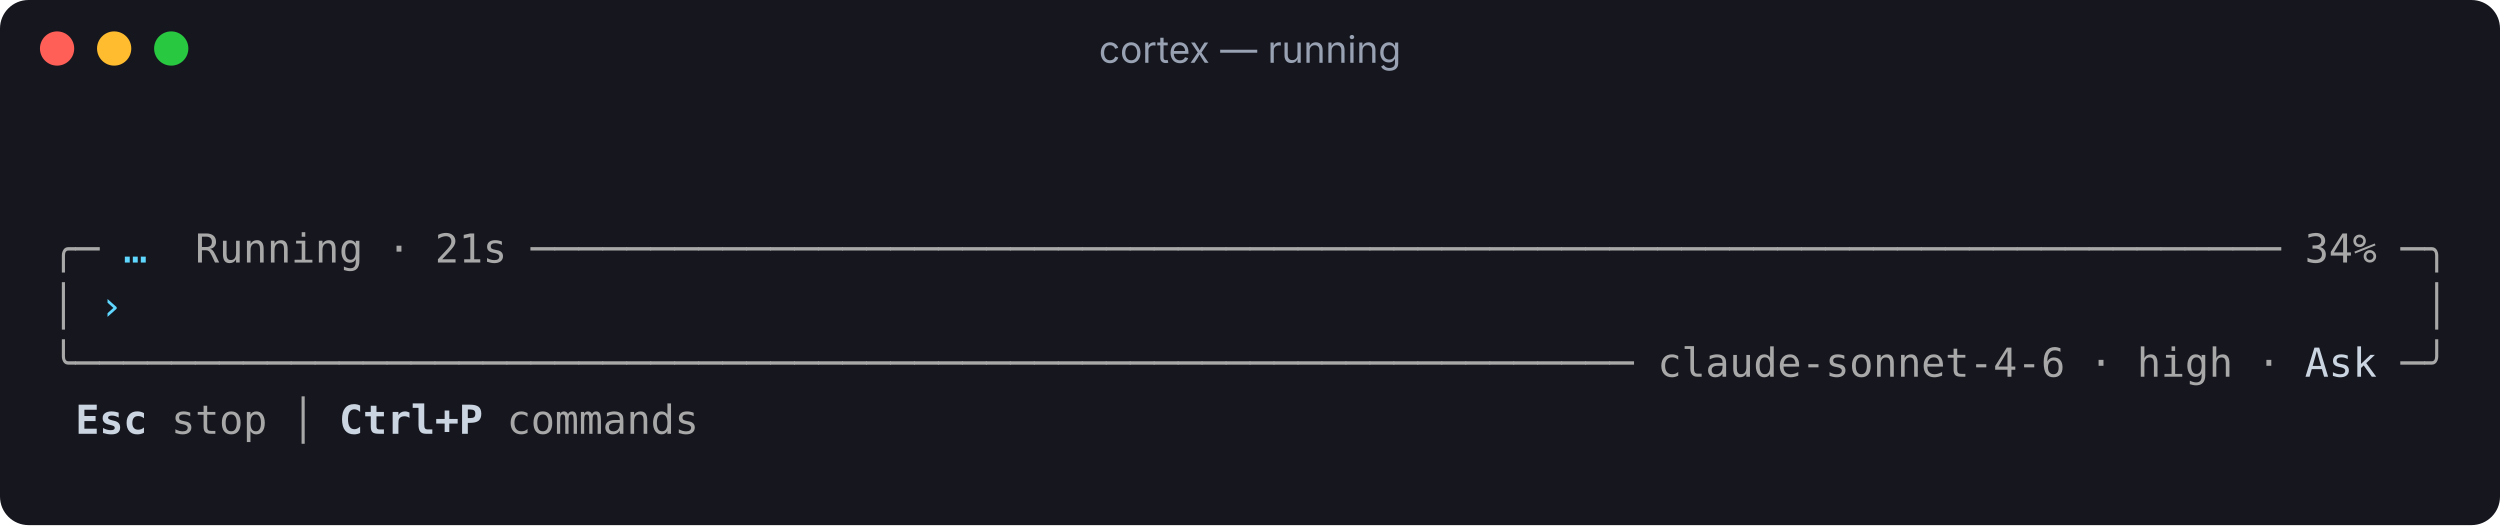
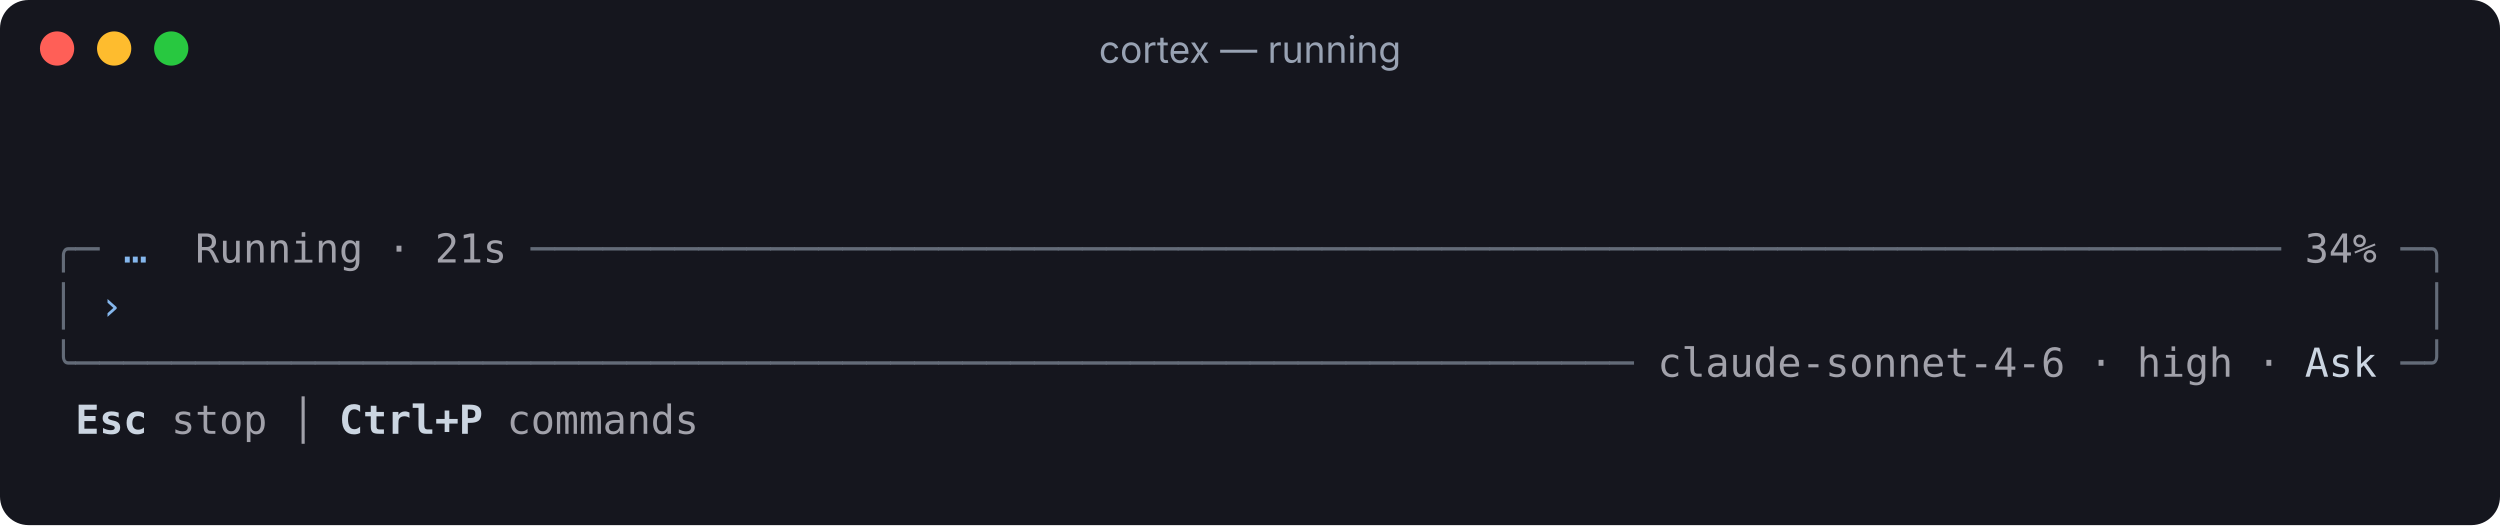
<svg xmlns="http://www.w3.org/2000/svg" width="876" height="184" viewBox="0 0 876 184" role="img" aria-label="cortex — running">
  <rect width="876" height="184" rx="10" fill="#15161e" />
  <circle cx="20" cy="17" r="6" fill="#ff5f57" />
  <circle cx="40" cy="17" r="6" fill="#febc2e" />
  <circle cx="60" cy="17" r="6" fill="#28c840" />
  <text x="438" y="22" text-anchor="middle" fill="#98a2b3" font-family="-apple-system, Segoe UI, sans-serif" font-size="13">cortex — running</text>
  <g font-family="'SF Mono', Menlo, Consolas, 'DejaVu Sans Mono', 'PingFang SC', 'Noto Sans Mono CJK SC', monospace" font-size="14" xml:space="preserve">
-     <text x="18" y="92" fill="#a8a8a8">╭</text>
-     <text x="26.4" y="92" fill="#a8a8a8">─</text>
-     <text x="43.2" y="92" fill="#5fd7ff">…</text>
-     <text x="68.4" y="92" fill="#a8a8a8">R</text>
-     <text x="76.8" y="92" fill="#a8a8a8">u</text>
-     <text x="85.2" y="92" fill="#a8a8a8">n</text>
-     <text x="93.6" y="92" fill="#a8a8a8">n</text>
-     <text x="102" y="92" fill="#a8a8a8">i</text>
-     <text x="110.4" y="92" fill="#a8a8a8">n</text>
-     <text x="118.8" y="92" fill="#a8a8a8">g</text>
-     <text x="135.6" y="92" fill="#a8a8a8">·</text>
-     <text x="152.4" y="92" fill="#a8a8a8">2</text>
-     <text x="160.8" y="92" fill="#a8a8a8">1</text>
-     <text x="169.2" y="92" fill="#a8a8a8">s</text>
-     <text x="186" y="92" fill="#a8a8a8">─</text>
-     <text x="194.4" y="92" fill="#a8a8a8">─</text>
-     <text x="202.8" y="92" fill="#a8a8a8">─</text>
-     <text x="211.2" y="92" fill="#a8a8a8">─</text>
-     <text x="219.6" y="92" fill="#a8a8a8">─</text>
-     <text x="228" y="92" fill="#a8a8a8">─</text>
-     <text x="236.4" y="92" fill="#a8a8a8">─</text>
-     <text x="244.8" y="92" fill="#a8a8a8">─</text>
-     <text x="253.2" y="92" fill="#a8a8a8">─</text>
-     <text x="261.6" y="92" fill="#a8a8a8">─</text>
-     <text x="270" y="92" fill="#a8a8a8">─</text>
-     <text x="278.4" y="92" fill="#a8a8a8">─</text>
-     <text x="286.8" y="92" fill="#a8a8a8">─</text>
-     <text x="295.2" y="92" fill="#a8a8a8">─</text>
-     <text x="303.6" y="92" fill="#a8a8a8">─</text>
-     <text x="312" y="92" fill="#a8a8a8">─</text>
-     <text x="320.4" y="92" fill="#a8a8a8">─</text>
-     <text x="328.8" y="92" fill="#a8a8a8">─</text>
-     <text x="337.2" y="92" fill="#a8a8a8">─</text>
-     <text x="345.6" y="92" fill="#a8a8a8">─</text>
-     <text x="354" y="92" fill="#a8a8a8">─</text>
-     <text x="362.4" y="92" fill="#a8a8a8">─</text>
-     <text x="370.8" y="92" fill="#a8a8a8">─</text>
-     <text x="379.2" y="92" fill="#a8a8a8">─</text>
-     <text x="387.6" y="92" fill="#a8a8a8">─</text>
-     <text x="396" y="92" fill="#a8a8a8">─</text>
-     <text x="404.4" y="92" fill="#a8a8a8">─</text>
-     <text x="412.8" y="92" fill="#a8a8a8">─</text>
-     <text x="421.2" y="92" fill="#a8a8a8">─</text>
-     <text x="429.6" y="92" fill="#a8a8a8">─</text>
-     <text x="438" y="92" fill="#a8a8a8">─</text>
-     <text x="446.4" y="92" fill="#a8a8a8">─</text>
-     <text x="454.8" y="92" fill="#a8a8a8">─</text>
-     <text x="463.2" y="92" fill="#a8a8a8">─</text>
-     <text x="471.6" y="92" fill="#a8a8a8">─</text>
-     <text x="480" y="92" fill="#a8a8a8">─</text>
-     <text x="488.4" y="92" fill="#a8a8a8">─</text>
-     <text x="496.8" y="92" fill="#a8a8a8">─</text>
-     <text x="505.2" y="92" fill="#a8a8a8">─</text>
-     <text x="513.6" y="92" fill="#a8a8a8">─</text>
-     <text x="522" y="92" fill="#a8a8a8">─</text>
-     <text x="530.4" y="92" fill="#a8a8a8">─</text>
-     <text x="538.8" y="92" fill="#a8a8a8">─</text>
-     <text x="547.2" y="92" fill="#a8a8a8">─</text>
-     <text x="555.6" y="92" fill="#a8a8a8">─</text>
-     <text x="564" y="92" fill="#a8a8a8">─</text>
-     <text x="572.4" y="92" fill="#a8a8a8">─</text>
-     <text x="580.8" y="92" fill="#a8a8a8">─</text>
-     <text x="589.2" y="92" fill="#a8a8a8">─</text>
-     <text x="597.6" y="92" fill="#a8a8a8">─</text>
-     <text x="606" y="92" fill="#a8a8a8">─</text>
-     <text x="614.4" y="92" fill="#a8a8a8">─</text>
-     <text x="622.8" y="92" fill="#a8a8a8">─</text>
-     <text x="631.2" y="92" fill="#a8a8a8">─</text>
-     <text x="639.6" y="92" fill="#a8a8a8">─</text>
-     <text x="648" y="92" fill="#a8a8a8">─</text>
-     <text x="656.4" y="92" fill="#a8a8a8">─</text>
-     <text x="664.8" y="92" fill="#a8a8a8">─</text>
-     <text x="673.2" y="92" fill="#a8a8a8">─</text>
-     <text x="681.6" y="92" fill="#a8a8a8">─</text>
-     <text x="690" y="92" fill="#a8a8a8">─</text>
-     <text x="698.4" y="92" fill="#a8a8a8">─</text>
-     <text x="706.8" y="92" fill="#a8a8a8">─</text>
-     <text x="715.2" y="92" fill="#a8a8a8">─</text>
-     <text x="723.6" y="92" fill="#a8a8a8">─</text>
-     <text x="732" y="92" fill="#a8a8a8">─</text>
-     <text x="740.4" y="92" fill="#a8a8a8">─</text>
-     <text x="748.8" y="92" fill="#a8a8a8">─</text>
-     <text x="757.2" y="92" fill="#a8a8a8">─</text>
-     <text x="765.6" y="92" fill="#a8a8a8">─</text>
-     <text x="774" y="92" fill="#a8a8a8">─</text>
-     <text x="782.4" y="92" fill="#a8a8a8">─</text>
-     <text x="790.8" y="92" fill="#a8a8a8">─</text>
-     <text x="807.6" y="92" fill="#a8a8a8">3</text>
-     <text x="816" y="92" fill="#a8a8a8">4</text>
-     <text x="824.4" y="92" fill="#a8a8a8">%</text>
-     <text x="841.2" y="92" fill="#a8a8a8">─</text>
-     <text x="849.6" y="92" fill="#a8a8a8">╮</text>
-     <text x="18" y="112" fill="#a8a8a8">│</text>
-     <text x="34.8" y="112" fill="#5fd7ff">›</text>
-     <text x="849.6" y="112" fill="#a8a8a8">│</text>
-     <text x="18" y="132" fill="#a8a8a8">╰</text>
-     <text x="26.4" y="132" fill="#a8a8a8">─</text>
-     <text x="34.8" y="132" fill="#a8a8a8">─</text>
-     <text x="43.2" y="132" fill="#a8a8a8">─</text>
-     <text x="51.6" y="132" fill="#a8a8a8">─</text>
-     <text x="60" y="132" fill="#a8a8a8">─</text>
-     <text x="68.4" y="132" fill="#a8a8a8">─</text>
-     <text x="76.8" y="132" fill="#a8a8a8">─</text>
-     <text x="85.2" y="132" fill="#a8a8a8">─</text>
-     <text x="93.6" y="132" fill="#a8a8a8">─</text>
-     <text x="102" y="132" fill="#a8a8a8">─</text>
-     <text x="110.4" y="132" fill="#a8a8a8">─</text>
-     <text x="118.8" y="132" fill="#a8a8a8">─</text>
-     <text x="127.2" y="132" fill="#a8a8a8">─</text>
-     <text x="135.6" y="132" fill="#a8a8a8">─</text>
-     <text x="144" y="132" fill="#a8a8a8">─</text>
-     <text x="152.4" y="132" fill="#a8a8a8">─</text>
-     <text x="160.8" y="132" fill="#a8a8a8">─</text>
-     <text x="169.2" y="132" fill="#a8a8a8">─</text>
-     <text x="177.6" y="132" fill="#a8a8a8">─</text>
-     <text x="186" y="132" fill="#a8a8a8">─</text>
-     <text x="194.4" y="132" fill="#a8a8a8">─</text>
-     <text x="202.8" y="132" fill="#a8a8a8">─</text>
-     <text x="211.2" y="132" fill="#a8a8a8">─</text>
-     <text x="219.6" y="132" fill="#a8a8a8">─</text>
-     <text x="228" y="132" fill="#a8a8a8">─</text>
-     <text x="236.4" y="132" fill="#a8a8a8">─</text>
-     <text x="244.8" y="132" fill="#a8a8a8">─</text>
-     <text x="253.2" y="132" fill="#a8a8a8">─</text>
-     <text x="261.6" y="132" fill="#a8a8a8">─</text>
-     <text x="270" y="132" fill="#a8a8a8">─</text>
-     <text x="278.4" y="132" fill="#a8a8a8">─</text>
-     <text x="286.8" y="132" fill="#a8a8a8">─</text>
-     <text x="295.2" y="132" fill="#a8a8a8">─</text>
-     <text x="303.6" y="132" fill="#a8a8a8">─</text>
-     <text x="312" y="132" fill="#a8a8a8">─</text>
-     <text x="320.4" y="132" fill="#a8a8a8">─</text>
-     <text x="328.8" y="132" fill="#a8a8a8">─</text>
-     <text x="337.2" y="132" fill="#a8a8a8">─</text>
-     <text x="345.6" y="132" fill="#a8a8a8">─</text>
-     <text x="354" y="132" fill="#a8a8a8">─</text>
-     <text x="362.4" y="132" fill="#a8a8a8">─</text>
-     <text x="370.8" y="132" fill="#a8a8a8">─</text>
-     <text x="379.2" y="132" fill="#a8a8a8">─</text>
-     <text x="387.6" y="132" fill="#a8a8a8">─</text>
-     <text x="396" y="132" fill="#a8a8a8">─</text>
-     <text x="404.4" y="132" fill="#a8a8a8">─</text>
-     <text x="412.8" y="132" fill="#a8a8a8">─</text>
-     <text x="421.2" y="132" fill="#a8a8a8">─</text>
-     <text x="429.6" y="132" fill="#a8a8a8">─</text>
-     <text x="438" y="132" fill="#a8a8a8">─</text>
-     <text x="446.4" y="132" fill="#a8a8a8">─</text>
-     <text x="454.8" y="132" fill="#a8a8a8">─</text>
-     <text x="463.2" y="132" fill="#a8a8a8">─</text>
-     <text x="471.6" y="132" fill="#a8a8a8">─</text>
-     <text x="480" y="132" fill="#a8a8a8">─</text>
-     <text x="488.4" y="132" fill="#a8a8a8">─</text>
-     <text x="496.8" y="132" fill="#a8a8a8">─</text>
-     <text x="505.2" y="132" fill="#a8a8a8">─</text>
-     <text x="513.6" y="132" fill="#a8a8a8">─</text>
-     <text x="522" y="132" fill="#a8a8a8">─</text>
-     <text x="530.4" y="132" fill="#a8a8a8">─</text>
-     <text x="538.8" y="132" fill="#a8a8a8">─</text>
-     <text x="547.2" y="132" fill="#a8a8a8">─</text>
-     <text x="555.6" y="132" fill="#a8a8a8">─</text>
-     <text x="564" y="132" fill="#a8a8a8">─</text>
-     <text x="580.8" y="132" fill="#a8a8a8">c</text>
-     <text x="589.2" y="132" fill="#a8a8a8">l</text>
-     <text x="597.6" y="132" fill="#a8a8a8">a</text>
-     <text x="606" y="132" fill="#a8a8a8">u</text>
-     <text x="614.4" y="132" fill="#a8a8a8">d</text>
-     <text x="622.8" y="132" fill="#a8a8a8">e</text>
-     <text x="631.2" y="132" fill="#a8a8a8">-</text>
-     <text x="639.6" y="132" fill="#a8a8a8">s</text>
-     <text x="648" y="132" fill="#a8a8a8">o</text>
-     <text x="656.4" y="132" fill="#a8a8a8">n</text>
-     <text x="664.8" y="132" fill="#a8a8a8">n</text>
-     <text x="673.2" y="132" fill="#a8a8a8">e</text>
-     <text x="681.6" y="132" fill="#a8a8a8">t</text>
-     <text x="690" y="132" fill="#a8a8a8">-</text>
-     <text x="698.4" y="132" fill="#a8a8a8">4</text>
-     <text x="706.8" y="132" fill="#a8a8a8">-</text>
-     <text x="715.2" y="132" fill="#a8a8a8">6</text>
-     <text x="732" y="132" fill="#a8a8a8">·</text>
-     <text x="748.8" y="132" fill="#a8a8a8">h</text>
-     <text x="757.2" y="132" fill="#a8a8a8">i</text>
-     <text x="765.6" y="132" fill="#a8a8a8">g</text>
-     <text x="774" y="132" fill="#a8a8a8">h</text>
-     <text x="790.8" y="132" fill="#a8a8a8">·</text>
+     <text x="18" y="92" fill="#636b78">╭</text>
+     <text x="26.4" y="92" fill="#636b78">─</text>
+     <text x="43.2" y="92" fill="#85b7ed">…</text>
+     <text x="68.4" y="92" fill="#a1a1aa">R</text>
+     <text x="76.8" y="92" fill="#a1a1aa">u</text>
+     <text x="85.2" y="92" fill="#a1a1aa">n</text>
+     <text x="93.6" y="92" fill="#a1a1aa">n</text>
+     <text x="102" y="92" fill="#a1a1aa">i</text>
+     <text x="110.4" y="92" fill="#a1a1aa">n</text>
+     <text x="118.8" y="92" fill="#a1a1aa">g</text>
+     <text x="135.6" y="92" fill="#a1a1aa">·</text>
+     <text x="152.4" y="92" fill="#a1a1aa">2</text>
+     <text x="160.8" y="92" fill="#a1a1aa">1</text>
+     <text x="169.2" y="92" fill="#a1a1aa">s</text>
+     <text x="186" y="92" fill="#636b78">─</text>
+     <text x="194.4" y="92" fill="#636b78">─</text>
+     <text x="202.8" y="92" fill="#636b78">─</text>
+     <text x="211.2" y="92" fill="#636b78">─</text>
+     <text x="219.6" y="92" fill="#636b78">─</text>
+     <text x="228" y="92" fill="#636b78">─</text>
+     <text x="236.4" y="92" fill="#636b78">─</text>
+     <text x="244.8" y="92" fill="#636b78">─</text>
+     <text x="253.2" y="92" fill="#636b78">─</text>
+     <text x="261.6" y="92" fill="#636b78">─</text>
+     <text x="270" y="92" fill="#636b78">─</text>
+     <text x="278.4" y="92" fill="#636b78">─</text>
+     <text x="286.8" y="92" fill="#636b78">─</text>
+     <text x="295.2" y="92" fill="#636b78">─</text>
+     <text x="303.6" y="92" fill="#636b78">─</text>
+     <text x="312" y="92" fill="#636b78">─</text>
+     <text x="320.4" y="92" fill="#636b78">─</text>
+     <text x="328.8" y="92" fill="#636b78">─</text>
+     <text x="337.2" y="92" fill="#636b78">─</text>
+     <text x="345.6" y="92" fill="#636b78">─</text>
+     <text x="354" y="92" fill="#636b78">─</text>
+     <text x="362.4" y="92" fill="#636b78">─</text>
+     <text x="370.8" y="92" fill="#636b78">─</text>
+     <text x="379.2" y="92" fill="#636b78">─</text>
+     <text x="387.6" y="92" fill="#636b78">─</text>
+     <text x="396" y="92" fill="#636b78">─</text>
+     <text x="404.4" y="92" fill="#636b78">─</text>
+     <text x="412.8" y="92" fill="#636b78">─</text>
+     <text x="421.2" y="92" fill="#636b78">─</text>
+     <text x="429.6" y="92" fill="#636b78">─</text>
+     <text x="438" y="92" fill="#636b78">─</text>
+     <text x="446.4" y="92" fill="#636b78">─</text>
+     <text x="454.8" y="92" fill="#636b78">─</text>
+     <text x="463.2" y="92" fill="#636b78">─</text>
+     <text x="471.6" y="92" fill="#636b78">─</text>
+     <text x="480" y="92" fill="#636b78">─</text>
+     <text x="488.4" y="92" fill="#636b78">─</text>
+     <text x="496.8" y="92" fill="#636b78">─</text>
+     <text x="505.2" y="92" fill="#636b78">─</text>
+     <text x="513.6" y="92" fill="#636b78">─</text>
+     <text x="522" y="92" fill="#636b78">─</text>
+     <text x="530.4" y="92" fill="#636b78">─</text>
+     <text x="538.8" y="92" fill="#636b78">─</text>
+     <text x="547.2" y="92" fill="#636b78">─</text>
+     <text x="555.6" y="92" fill="#636b78">─</text>
+     <text x="564" y="92" fill="#636b78">─</text>
+     <text x="572.4" y="92" fill="#636b78">─</text>
+     <text x="580.8" y="92" fill="#636b78">─</text>
+     <text x="589.2" y="92" fill="#636b78">─</text>
+     <text x="597.6" y="92" fill="#636b78">─</text>
+     <text x="606" y="92" fill="#636b78">─</text>
+     <text x="614.4" y="92" fill="#636b78">─</text>
+     <text x="622.8" y="92" fill="#636b78">─</text>
+     <text x="631.2" y="92" fill="#636b78">─</text>
+     <text x="639.6" y="92" fill="#636b78">─</text>
+     <text x="648" y="92" fill="#636b78">─</text>
+     <text x="656.4" y="92" fill="#636b78">─</text>
+     <text x="664.8" y="92" fill="#636b78">─</text>
+     <text x="673.2" y="92" fill="#636b78">─</text>
+     <text x="681.6" y="92" fill="#636b78">─</text>
+     <text x="690" y="92" fill="#636b78">─</text>
+     <text x="698.4" y="92" fill="#636b78">─</text>
+     <text x="706.8" y="92" fill="#636b78">─</text>
+     <text x="715.2" y="92" fill="#636b78">─</text>
+     <text x="723.6" y="92" fill="#636b78">─</text>
+     <text x="732" y="92" fill="#636b78">─</text>
+     <text x="740.4" y="92" fill="#636b78">─</text>
+     <text x="748.8" y="92" fill="#636b78">─</text>
+     <text x="757.2" y="92" fill="#636b78">─</text>
+     <text x="765.6" y="92" fill="#636b78">─</text>
+     <text x="774" y="92" fill="#636b78">─</text>
+     <text x="782.4" y="92" fill="#636b78">─</text>
+     <text x="790.8" y="92" fill="#636b78">─</text>
+     <text x="807.6" y="92" fill="#a1a1aa">3</text>
+     <text x="816" y="92" fill="#a1a1aa">4</text>
+     <text x="824.4" y="92" fill="#a1a1aa">%</text>
+     <text x="841.2" y="92" fill="#636b78">─</text>
+     <text x="849.6" y="92" fill="#636b78">╮</text>
+     <text x="18" y="112" fill="#636b78">│</text>
+     <text x="34.8" y="112" fill="#85b7ed">›</text>
+     <text x="849.6" y="112" fill="#636b78">│</text>
+     <text x="18" y="132" fill="#636b78">╰</text>
+     <text x="26.4" y="132" fill="#636b78">─</text>
+     <text x="34.8" y="132" fill="#636b78">─</text>
+     <text x="43.2" y="132" fill="#636b78">─</text>
+     <text x="51.6" y="132" fill="#636b78">─</text>
+     <text x="60" y="132" fill="#636b78">─</text>
+     <text x="68.4" y="132" fill="#636b78">─</text>
+     <text x="76.8" y="132" fill="#636b78">─</text>
+     <text x="85.2" y="132" fill="#636b78">─</text>
+     <text x="93.6" y="132" fill="#636b78">─</text>
+     <text x="102" y="132" fill="#636b78">─</text>
+     <text x="110.4" y="132" fill="#636b78">─</text>
+     <text x="118.8" y="132" fill="#636b78">─</text>
+     <text x="127.2" y="132" fill="#636b78">─</text>
+     <text x="135.6" y="132" fill="#636b78">─</text>
+     <text x="144" y="132" fill="#636b78">─</text>
+     <text x="152.4" y="132" fill="#636b78">─</text>
+     <text x="160.8" y="132" fill="#636b78">─</text>
+     <text x="169.2" y="132" fill="#636b78">─</text>
+     <text x="177.6" y="132" fill="#636b78">─</text>
+     <text x="186" y="132" fill="#636b78">─</text>
+     <text x="194.4" y="132" fill="#636b78">─</text>
+     <text x="202.8" y="132" fill="#636b78">─</text>
+     <text x="211.2" y="132" fill="#636b78">─</text>
+     <text x="219.6" y="132" fill="#636b78">─</text>
+     <text x="228" y="132" fill="#636b78">─</text>
+     <text x="236.4" y="132" fill="#636b78">─</text>
+     <text x="244.8" y="132" fill="#636b78">─</text>
+     <text x="253.2" y="132" fill="#636b78">─</text>
+     <text x="261.6" y="132" fill="#636b78">─</text>
+     <text x="270" y="132" fill="#636b78">─</text>
+     <text x="278.4" y="132" fill="#636b78">─</text>
+     <text x="286.8" y="132" fill="#636b78">─</text>
+     <text x="295.2" y="132" fill="#636b78">─</text>
+     <text x="303.6" y="132" fill="#636b78">─</text>
+     <text x="312" y="132" fill="#636b78">─</text>
+     <text x="320.4" y="132" fill="#636b78">─</text>
+     <text x="328.8" y="132" fill="#636b78">─</text>
+     <text x="337.2" y="132" fill="#636b78">─</text>
+     <text x="345.6" y="132" fill="#636b78">─</text>
+     <text x="354" y="132" fill="#636b78">─</text>
+     <text x="362.4" y="132" fill="#636b78">─</text>
+     <text x="370.8" y="132" fill="#636b78">─</text>
+     <text x="379.2" y="132" fill="#636b78">─</text>
+     <text x="387.6" y="132" fill="#636b78">─</text>
+     <text x="396" y="132" fill="#636b78">─</text>
+     <text x="404.4" y="132" fill="#636b78">─</text>
+     <text x="412.8" y="132" fill="#636b78">─</text>
+     <text x="421.2" y="132" fill="#636b78">─</text>
+     <text x="429.6" y="132" fill="#636b78">─</text>
+     <text x="438" y="132" fill="#636b78">─</text>
+     <text x="446.4" y="132" fill="#636b78">─</text>
+     <text x="454.8" y="132" fill="#636b78">─</text>
+     <text x="463.2" y="132" fill="#636b78">─</text>
+     <text x="471.6" y="132" fill="#636b78">─</text>
+     <text x="480" y="132" fill="#636b78">─</text>
+     <text x="488.4" y="132" fill="#636b78">─</text>
+     <text x="496.8" y="132" fill="#636b78">─</text>
+     <text x="505.2" y="132" fill="#636b78">─</text>
+     <text x="513.6" y="132" fill="#636b78">─</text>
+     <text x="522" y="132" fill="#636b78">─</text>
+     <text x="530.4" y="132" fill="#636b78">─</text>
+     <text x="538.8" y="132" fill="#636b78">─</text>
+     <text x="547.2" y="132" fill="#636b78">─</text>
+     <text x="555.6" y="132" fill="#636b78">─</text>
+     <text x="564" y="132" fill="#636b78">─</text>
+     <text x="580.8" y="132" fill="#a1a1aa">c</text>
+     <text x="589.2" y="132" fill="#a1a1aa">l</text>
+     <text x="597.6" y="132" fill="#a1a1aa">a</text>
+     <text x="606" y="132" fill="#a1a1aa">u</text>
+     <text x="614.4" y="132" fill="#a1a1aa">d</text>
+     <text x="622.8" y="132" fill="#a1a1aa">e</text>
+     <text x="631.2" y="132" fill="#a1a1aa">-</text>
+     <text x="639.6" y="132" fill="#a1a1aa">s</text>
+     <text x="648" y="132" fill="#a1a1aa">o</text>
+     <text x="656.4" y="132" fill="#a1a1aa">n</text>
+     <text x="664.8" y="132" fill="#a1a1aa">n</text>
+     <text x="673.2" y="132" fill="#a1a1aa">e</text>
+     <text x="681.6" y="132" fill="#a1a1aa">t</text>
+     <text x="690" y="132" fill="#a1a1aa">-</text>
+     <text x="698.4" y="132" fill="#a1a1aa">4</text>
+     <text x="706.8" y="132" fill="#a1a1aa">-</text>
+     <text x="715.2" y="132" fill="#a1a1aa">6</text>
+     <text x="732" y="132" fill="#a1a1aa">·</text>
+     <text x="748.8" y="132" fill="#a1a1aa">h</text>
+     <text x="757.2" y="132" fill="#a1a1aa">i</text>
+     <text x="765.6" y="132" fill="#a1a1aa">g</text>
+     <text x="774" y="132" fill="#a1a1aa">h</text>
+     <text x="790.8" y="132" fill="#a1a1aa">·</text>
    <text x="807.6" y="132" fill="#cbd5e1">A</text>
    <text x="816" y="132" fill="#cbd5e1">s</text>
    <text x="824.4" y="132" fill="#cbd5e1">k</text>
-     <text x="841.2" y="132" fill="#a8a8a8">─</text>
-     <text x="849.6" y="132" fill="#a8a8a8">╯</text>
+     <text x="841.2" y="132" fill="#636b78">─</text>
+     <text x="849.6" y="132" fill="#636b78">╯</text>
    <text x="26.4" y="152" fill="#cbd5e1" font-weight="700">E</text>
    <text x="34.8" y="152" fill="#cbd5e1" font-weight="700">s</text>
    <text x="43.2" y="152" fill="#cbd5e1" font-weight="700">c</text>
-     <text x="60" y="152" fill="#a8a8a8">s</text>
-     <text x="68.4" y="152" fill="#a8a8a8">t</text>
-     <text x="76.8" y="152" fill="#a8a8a8">o</text>
-     <text x="85.2" y="152" fill="#a8a8a8">p</text>
-     <text x="102" y="152" fill="#a8a8a8">│</text>
+     <text x="60" y="152" fill="#a1a1aa">s</text>
+     <text x="68.4" y="152" fill="#a1a1aa">t</text>
+     <text x="76.8" y="152" fill="#a1a1aa">o</text>
+     <text x="85.2" y="152" fill="#a1a1aa">p</text>
+     <text x="102" y="152" fill="#a1a1aa">│</text>
    <text x="118.8" y="152" fill="#cbd5e1" font-weight="700">C</text>
    <text x="127.2" y="152" fill="#cbd5e1" font-weight="700">t</text>
    <text x="135.6" y="152" fill="#cbd5e1" font-weight="700">r</text>
    <text x="144" y="152" fill="#cbd5e1" font-weight="700">l</text>
    <text x="152.4" y="152" fill="#cbd5e1" font-weight="700">+</text>
    <text x="160.8" y="152" fill="#cbd5e1" font-weight="700">P</text>
-     <text x="177.6" y="152" fill="#a8a8a8">c</text>
-     <text x="186" y="152" fill="#a8a8a8">o</text>
-     <text x="194.4" y="152" fill="#a8a8a8">m</text>
-     <text x="202.8" y="152" fill="#a8a8a8">m</text>
-     <text x="211.2" y="152" fill="#a8a8a8">a</text>
-     <text x="219.6" y="152" fill="#a8a8a8">n</text>
-     <text x="228" y="152" fill="#a8a8a8">d</text>
-     <text x="236.4" y="152" fill="#a8a8a8">s</text>
+     <text x="177.6" y="152" fill="#a1a1aa">c</text>
+     <text x="186" y="152" fill="#a1a1aa">o</text>
+     <text x="194.4" y="152" fill="#a1a1aa">m</text>
+     <text x="202.8" y="152" fill="#a1a1aa">m</text>
+     <text x="211.2" y="152" fill="#a1a1aa">a</text>
+     <text x="219.6" y="152" fill="#a1a1aa">n</text>
+     <text x="228" y="152" fill="#a1a1aa">d</text>
+     <text x="236.4" y="152" fill="#a1a1aa">s</text>
  </g>
</svg>
